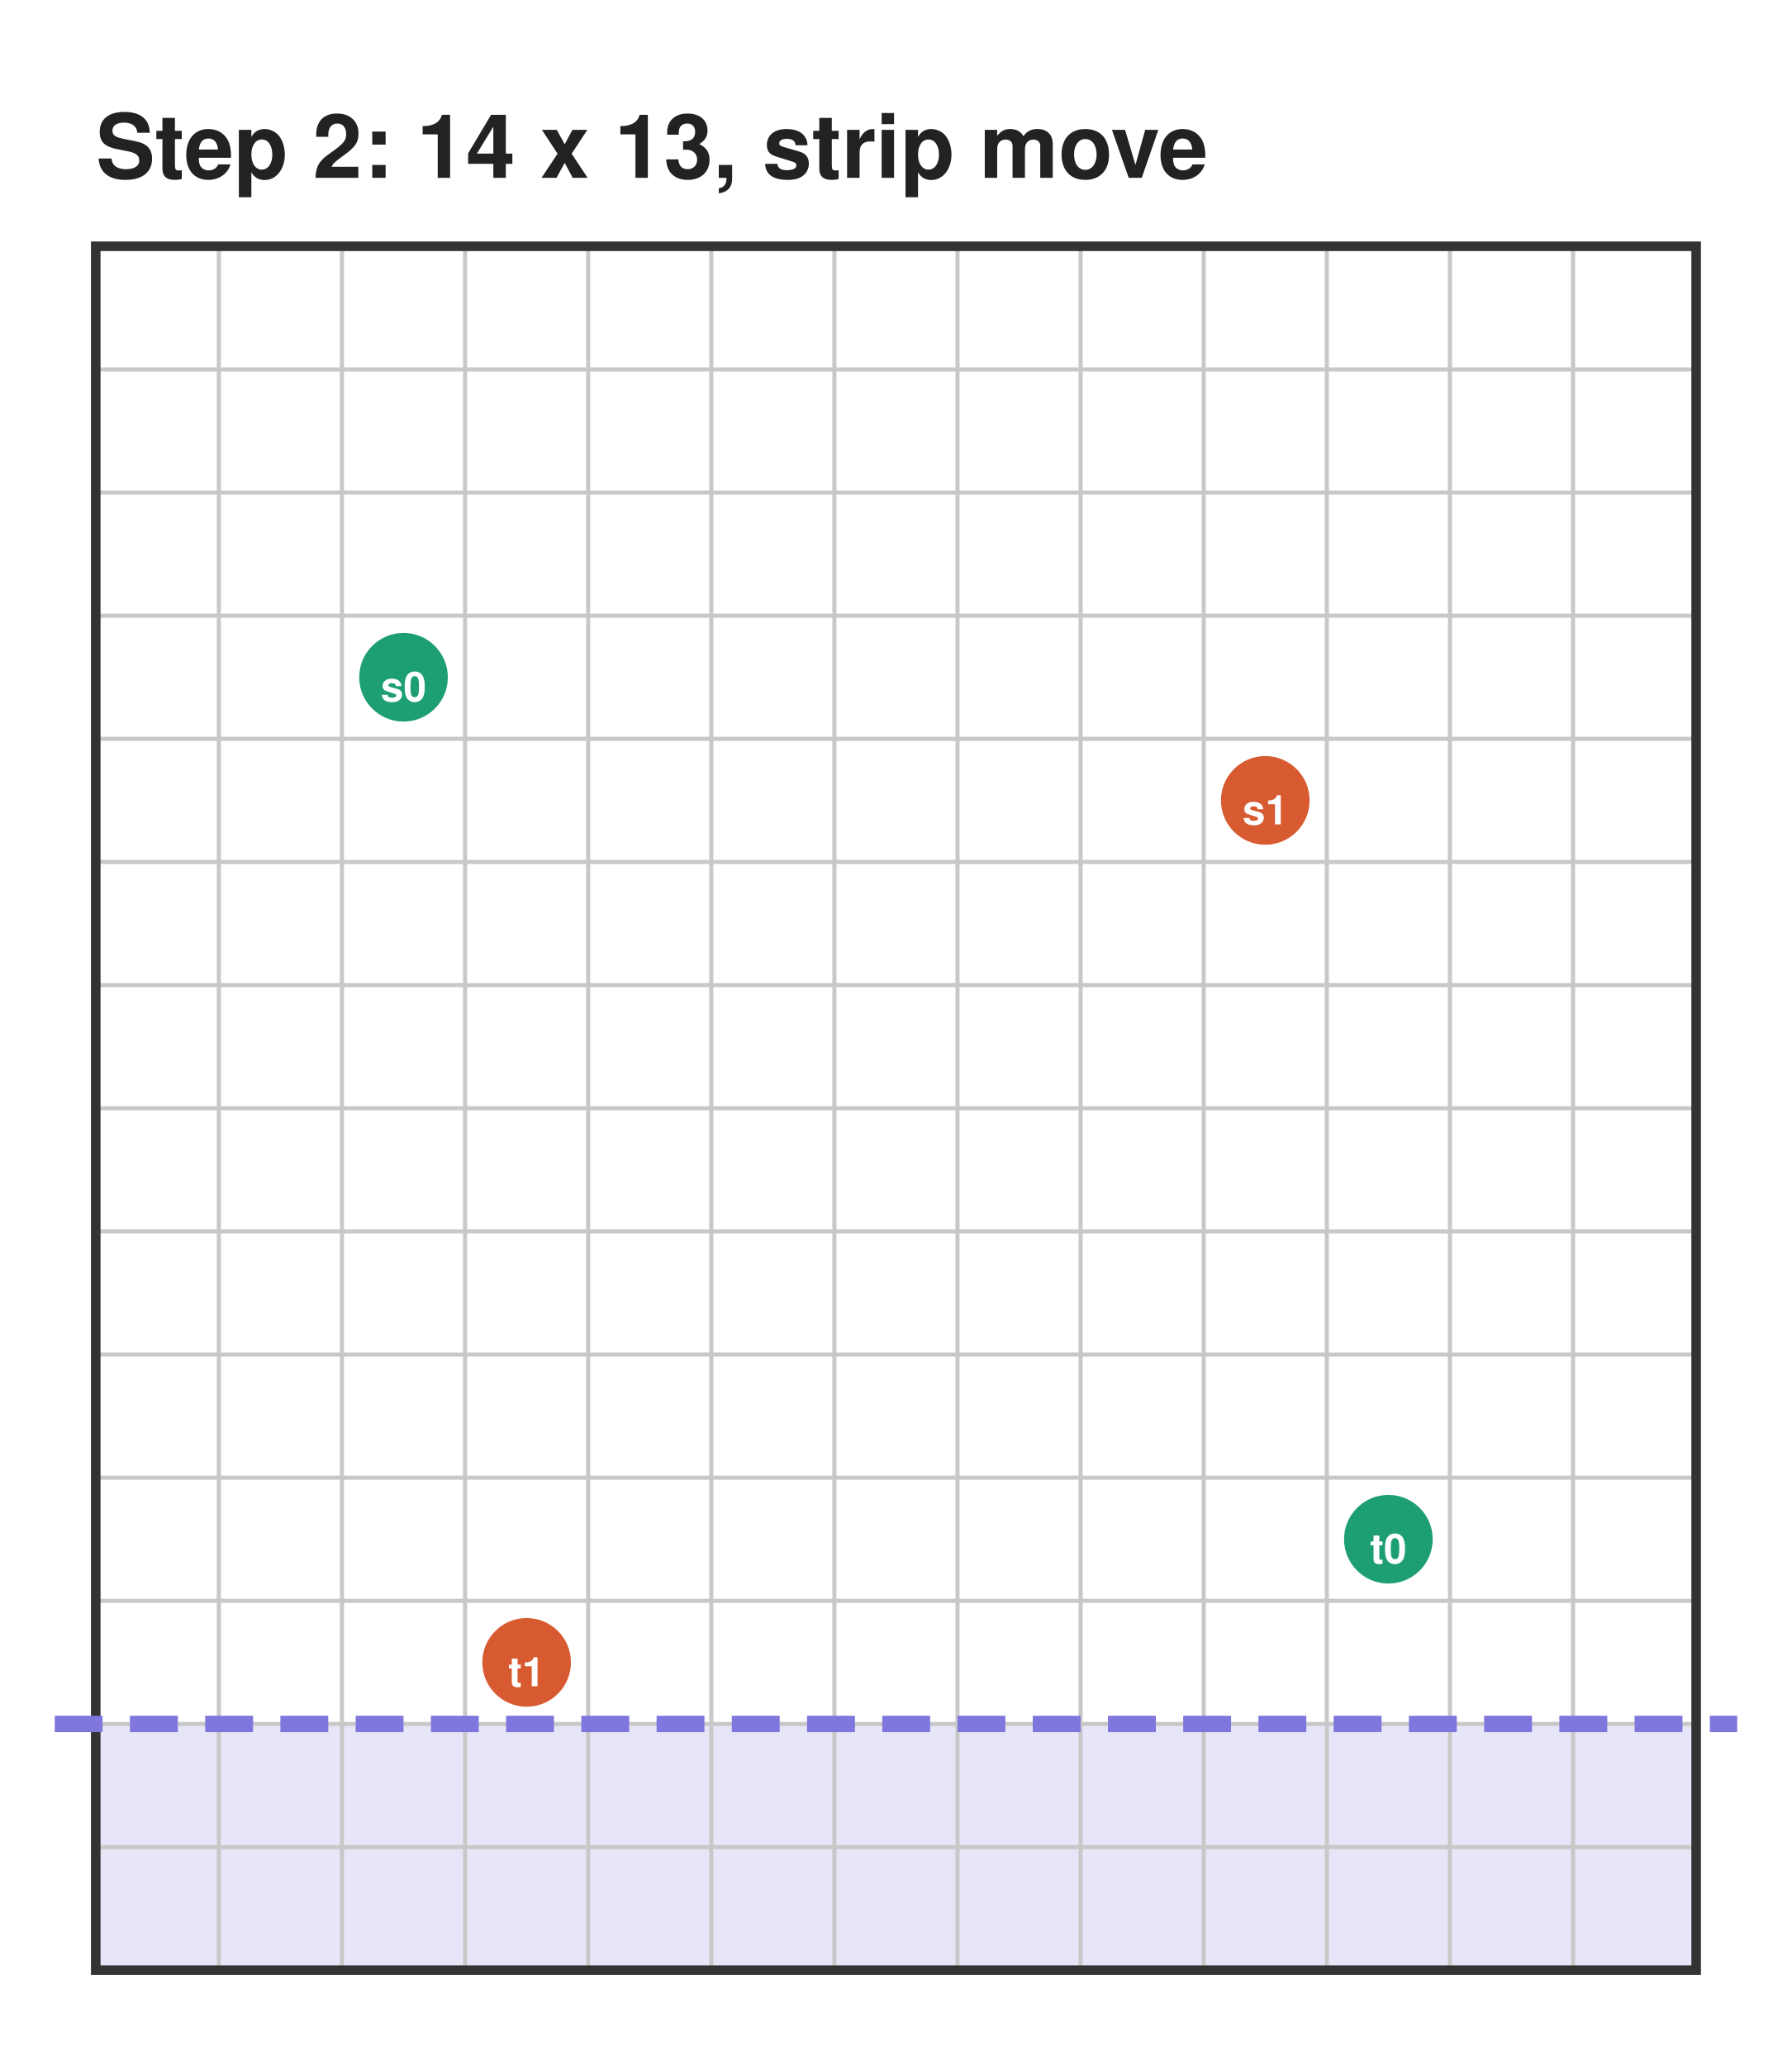
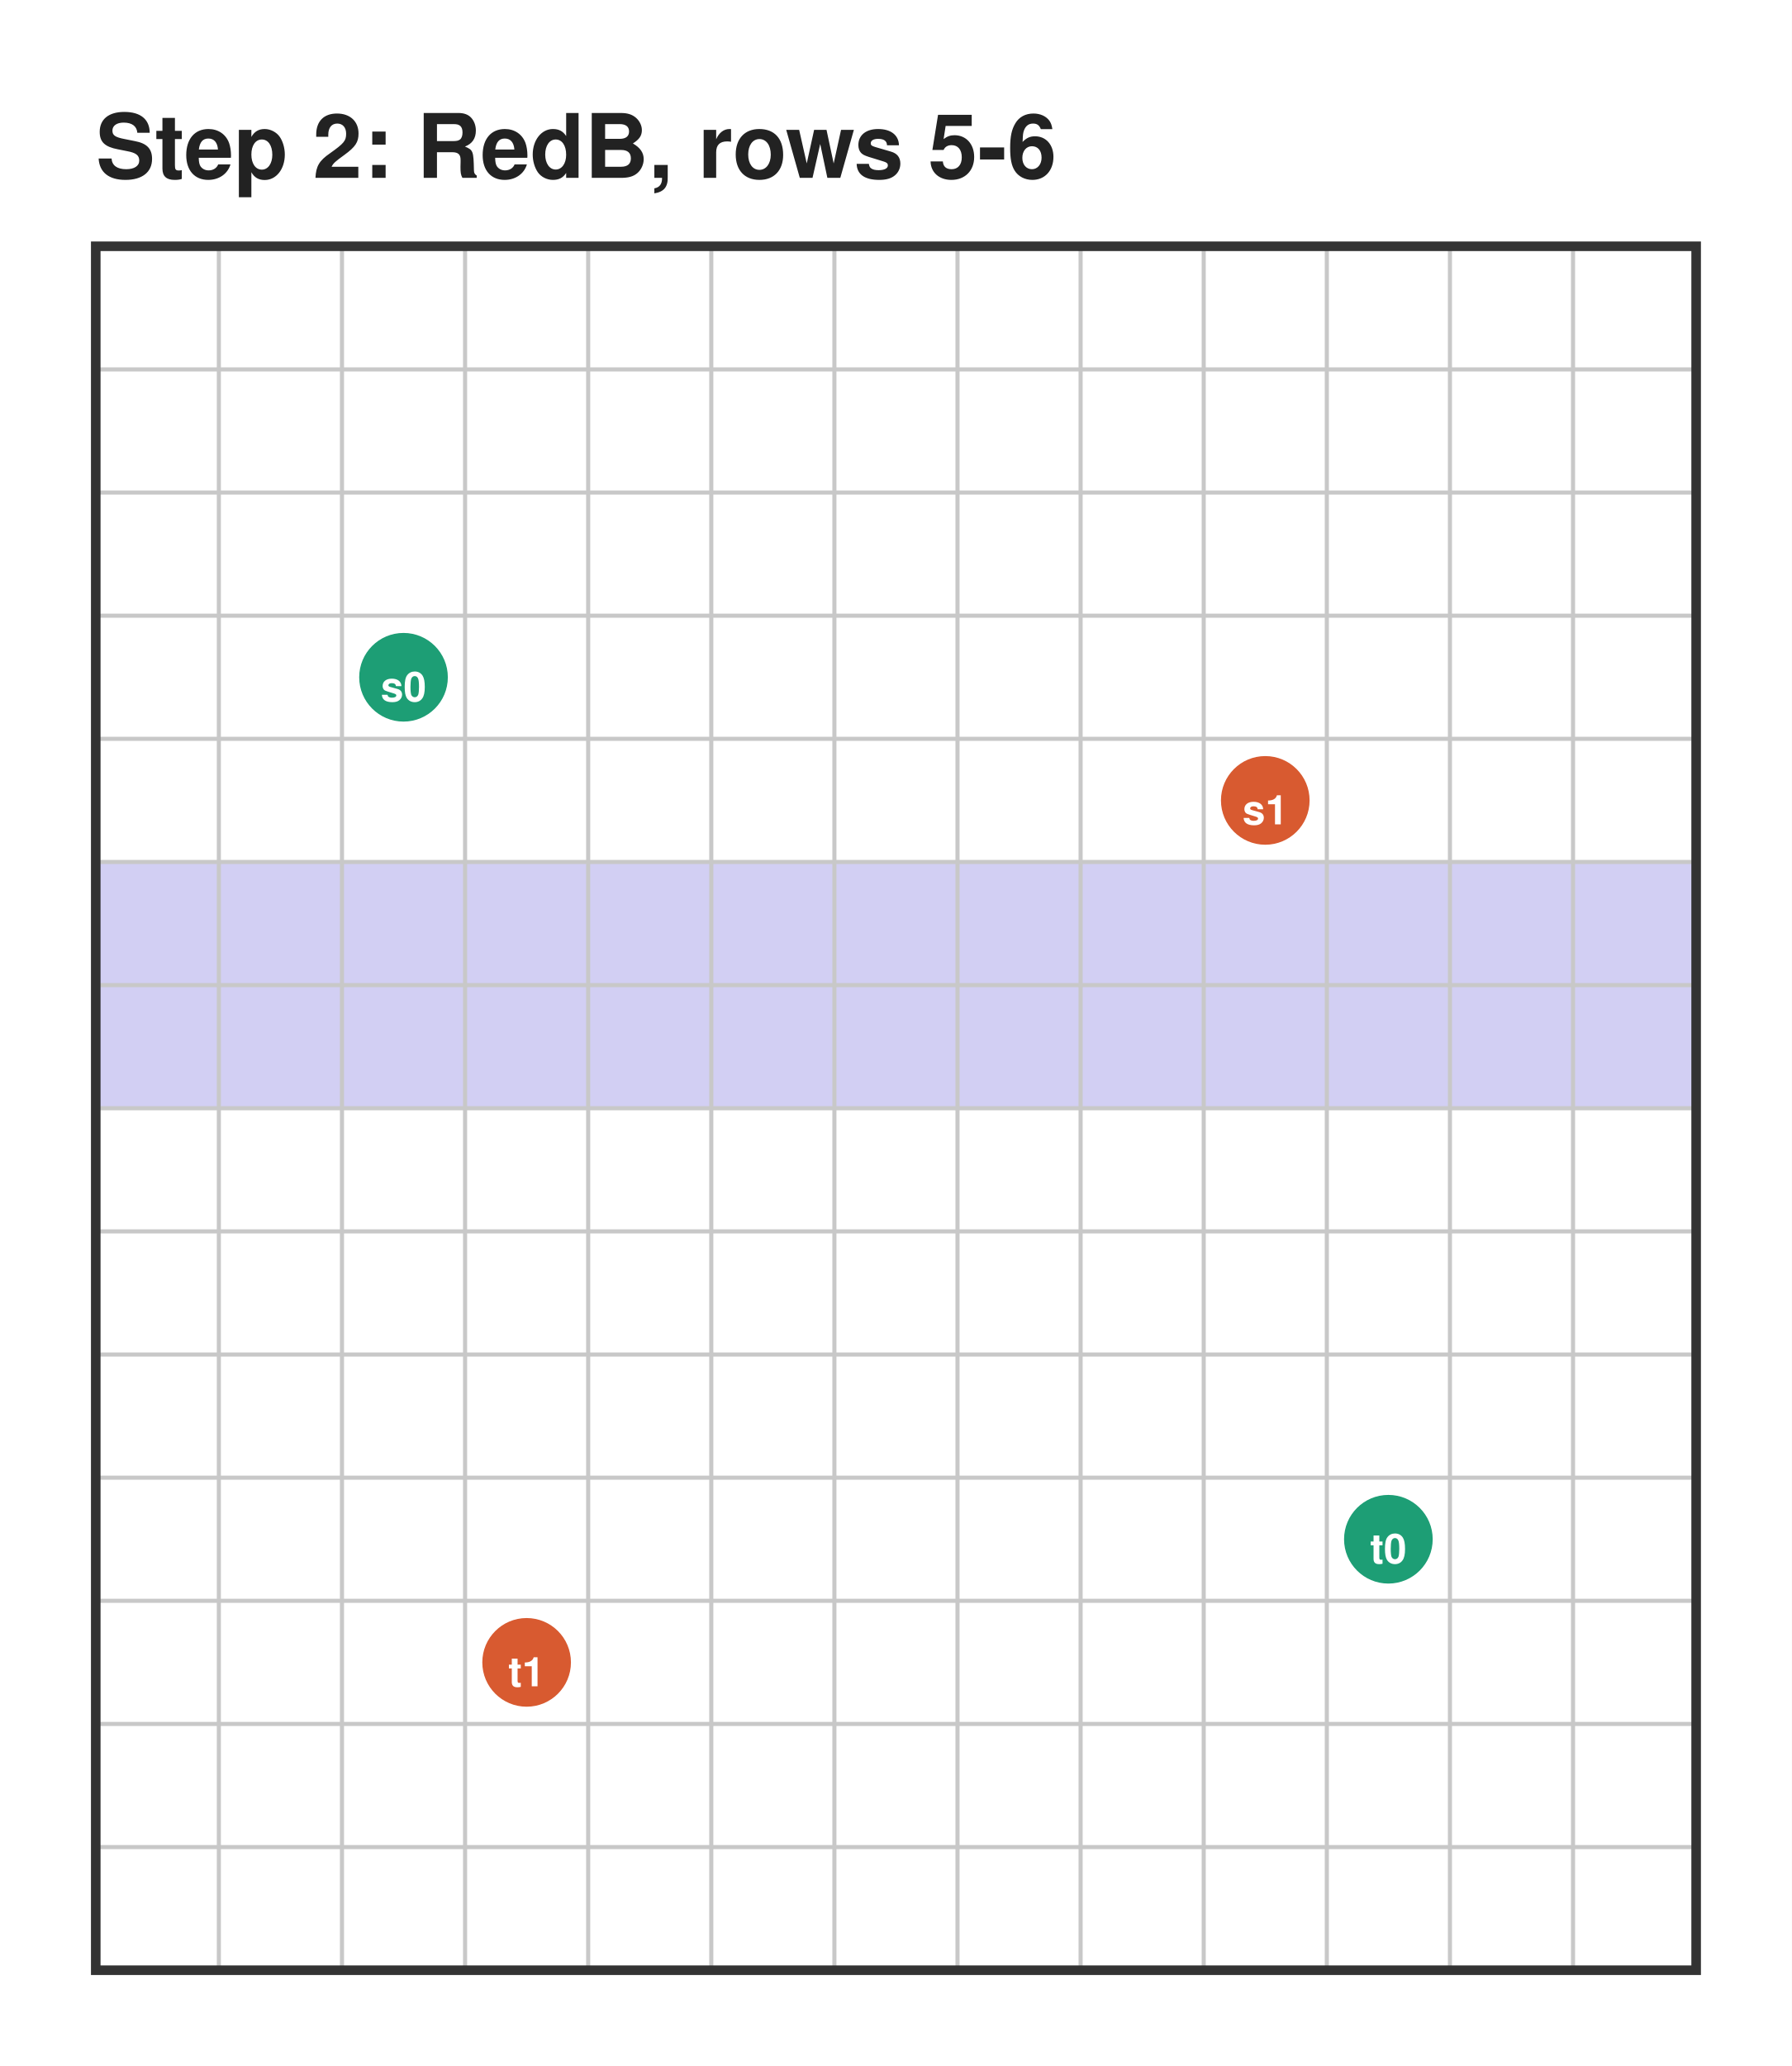
<svg xmlns="http://www.w3.org/2000/svg" width="262" height="302" viewBox="0 0 262 302" font-family="Helvetica, Arial, sans-serif">
  <rect width="100%" height="100%" fill="white" />
-   <text x="14" y="26" font-size="13" font-weight="700" fill="#222">Step 2: 14 x 13, strip move</text>
-   <rect x="14" y="252" width="18" height="18" fill="#7F77DD" fill-opacity="0.18" />
-   <rect x="32" y="252" width="18" height="18" fill="#7F77DD" fill-opacity="0.18" />
-   <rect x="50" y="252" width="18" height="18" fill="#7F77DD" fill-opacity="0.18" />
-   <rect x="68" y="252" width="18" height="18" fill="#7F77DD" fill-opacity="0.18" />
-   <rect x="86" y="252" width="18" height="18" fill="#7F77DD" fill-opacity="0.18" />
-   <rect x="104" y="252" width="18" height="18" fill="#7F77DD" fill-opacity="0.18" />
-   <rect x="122" y="252" width="18" height="18" fill="#7F77DD" fill-opacity="0.18" />
-   <rect x="140" y="252" width="18" height="18" fill="#7F77DD" fill-opacity="0.18" />
-   <rect x="158" y="252" width="18" height="18" fill="#7F77DD" fill-opacity="0.18" />
-   <rect x="176" y="252" width="18" height="18" fill="#7F77DD" fill-opacity="0.18" />
-   <rect x="194" y="252" width="18" height="18" fill="#7F77DD" fill-opacity="0.18" />
-   <rect x="212" y="252" width="18" height="18" fill="#7F77DD" fill-opacity="0.18" />
-   <rect x="230" y="252" width="18" height="18" fill="#7F77DD" fill-opacity="0.18" />
-   <rect x="14" y="270" width="18" height="18" fill="#7F77DD" fill-opacity="0.18" />
-   <rect x="32" y="270" width="18" height="18" fill="#7F77DD" fill-opacity="0.18" />
-   <rect x="50" y="270" width="18" height="18" fill="#7F77DD" fill-opacity="0.18" />
-   <rect x="68" y="270" width="18" height="18" fill="#7F77DD" fill-opacity="0.18" />
-   <rect x="86" y="270" width="18" height="18" fill="#7F77DD" fill-opacity="0.18" />
-   <rect x="104" y="270" width="18" height="18" fill="#7F77DD" fill-opacity="0.18" />
-   <rect x="122" y="270" width="18" height="18" fill="#7F77DD" fill-opacity="0.18" />
-   <rect x="140" y="270" width="18" height="18" fill="#7F77DD" fill-opacity="0.18" />
-   <rect x="158" y="270" width="18" height="18" fill="#7F77DD" fill-opacity="0.18" />
-   <rect x="176" y="270" width="18" height="18" fill="#7F77DD" fill-opacity="0.18" />
-   <rect x="194" y="270" width="18" height="18" fill="#7F77DD" fill-opacity="0.18" />
-   <rect x="212" y="270" width="18" height="18" fill="#7F77DD" fill-opacity="0.18" />
-   <rect x="230" y="270" width="18" height="18" fill="#7F77DD" fill-opacity="0.18" />
+   <text x="14" y="26" font-size="13" font-weight="700" fill="#222">Step 2: RedB, rows 5-6</text>
+   <rect x="14" y="126" width="18" height="18" fill="#7F77DD" fill-opacity="0.35" />
+   <rect x="32" y="126" width="18" height="18" fill="#7F77DD" fill-opacity="0.35" />
+   <rect x="50" y="126" width="18" height="18" fill="#7F77DD" fill-opacity="0.35" />
+   <rect x="68" y="126" width="18" height="18" fill="#7F77DD" fill-opacity="0.35" />
+   <rect x="86" y="126" width="18" height="18" fill="#7F77DD" fill-opacity="0.35" />
+   <rect x="104" y="126" width="18" height="18" fill="#7F77DD" fill-opacity="0.35" />
+   <rect x="122" y="126" width="18" height="18" fill="#7F77DD" fill-opacity="0.35" />
+   <rect x="140" y="126" width="18" height="18" fill="#7F77DD" fill-opacity="0.35" />
+   <rect x="158" y="126" width="18" height="18" fill="#7F77DD" fill-opacity="0.35" />
+   <rect x="176" y="126" width="18" height="18" fill="#7F77DD" fill-opacity="0.35" />
+   <rect x="194" y="126" width="18" height="18" fill="#7F77DD" fill-opacity="0.35" />
+   <rect x="212" y="126" width="18" height="18" fill="#7F77DD" fill-opacity="0.35" />
+   <rect x="230" y="126" width="18" height="18" fill="#7F77DD" fill-opacity="0.35" />
+   <rect x="14" y="144" width="18" height="18" fill="#7F77DD" fill-opacity="0.35" />
+   <rect x="32" y="144" width="18" height="18" fill="#7F77DD" fill-opacity="0.35" />
+   <rect x="50" y="144" width="18" height="18" fill="#7F77DD" fill-opacity="0.35" />
+   <rect x="68" y="144" width="18" height="18" fill="#7F77DD" fill-opacity="0.35" />
+   <rect x="86" y="144" width="18" height="18" fill="#7F77DD" fill-opacity="0.35" />
+   <rect x="104" y="144" width="18" height="18" fill="#7F77DD" fill-opacity="0.35" />
+   <rect x="122" y="144" width="18" height="18" fill="#7F77DD" fill-opacity="0.35" />
+   <rect x="140" y="144" width="18" height="18" fill="#7F77DD" fill-opacity="0.35" />
+   <rect x="158" y="144" width="18" height="18" fill="#7F77DD" fill-opacity="0.35" />
+   <rect x="176" y="144" width="18" height="18" fill="#7F77DD" fill-opacity="0.35" />
+   <rect x="194" y="144" width="18" height="18" fill="#7F77DD" fill-opacity="0.35" />
+   <rect x="212" y="144" width="18" height="18" fill="#7F77DD" fill-opacity="0.35" />
+   <rect x="230" y="144" width="18" height="18" fill="#7F77DD" fill-opacity="0.35" />
  <line x1="14" y1="36" x2="248" y2="36" stroke="#c8c8c8" stroke-width="0.6" />
  <line x1="14" y1="54" x2="248" y2="54" stroke="#c8c8c8" stroke-width="0.6" />
  <line x1="14" y1="72" x2="248" y2="72" stroke="#c8c8c8" stroke-width="0.6" />
  <line x1="14" y1="90" x2="248" y2="90" stroke="#c8c8c8" stroke-width="0.6" />
  <line x1="14" y1="108" x2="248" y2="108" stroke="#c8c8c8" stroke-width="0.6" />
  <line x1="14" y1="126" x2="248" y2="126" stroke="#c8c8c8" stroke-width="0.6" />
  <line x1="14" y1="144" x2="248" y2="144" stroke="#c8c8c8" stroke-width="0.6" />
  <line x1="14" y1="162" x2="248" y2="162" stroke="#c8c8c8" stroke-width="0.6" />
  <line x1="14" y1="180" x2="248" y2="180" stroke="#c8c8c8" stroke-width="0.6" />
  <line x1="14" y1="198" x2="248" y2="198" stroke="#c8c8c8" stroke-width="0.6" />
  <line x1="14" y1="216" x2="248" y2="216" stroke="#c8c8c8" stroke-width="0.6" />
  <line x1="14" y1="234" x2="248" y2="234" stroke="#c8c8c8" stroke-width="0.6" />
  <line x1="14" y1="252" x2="248" y2="252" stroke="#c8c8c8" stroke-width="0.6" />
  <line x1="14" y1="270" x2="248" y2="270" stroke="#c8c8c8" stroke-width="0.6" />
  <line x1="14" y1="288" x2="248" y2="288" stroke="#c8c8c8" stroke-width="0.6" />
  <line x1="14" y1="36" x2="14" y2="288" stroke="#c8c8c8" stroke-width="0.6" />
  <line x1="32" y1="36" x2="32" y2="288" stroke="#c8c8c8" stroke-width="0.6" />
  <line x1="50" y1="36" x2="50" y2="288" stroke="#c8c8c8" stroke-width="0.6" />
  <line x1="68" y1="36" x2="68" y2="288" stroke="#c8c8c8" stroke-width="0.6" />
  <line x1="86" y1="36" x2="86" y2="288" stroke="#c8c8c8" stroke-width="0.6" />
  <line x1="104" y1="36" x2="104" y2="288" stroke="#c8c8c8" stroke-width="0.6" />
  <line x1="122" y1="36" x2="122" y2="288" stroke="#c8c8c8" stroke-width="0.6" />
  <line x1="140" y1="36" x2="140" y2="288" stroke="#c8c8c8" stroke-width="0.6" />
  <line x1="158" y1="36" x2="158" y2="288" stroke="#c8c8c8" stroke-width="0.6" />
  <line x1="176" y1="36" x2="176" y2="288" stroke="#c8c8c8" stroke-width="0.6" />
  <line x1="194" y1="36" x2="194" y2="288" stroke="#c8c8c8" stroke-width="0.6" />
  <line x1="212" y1="36" x2="212" y2="288" stroke="#c8c8c8" stroke-width="0.6" />
  <line x1="230" y1="36" x2="230" y2="288" stroke="#c8c8c8" stroke-width="0.6" />
  <line x1="248" y1="36" x2="248" y2="288" stroke="#c8c8c8" stroke-width="0.6" />
  <rect x="14" y="36" width="234" height="252" fill="none" stroke="#333" stroke-width="1.4" />
-   <line x1="8" y1="252" x2="254" y2="252" stroke="#7F77DD" stroke-width="2.4" stroke-dasharray="7 4" />
  <circle cx="59.0" cy="99.0" r="6.48" fill="#1D9E75" />
  <text x="59.0" y="102.5" font-size="6" font-weight="700" fill="white" text-anchor="middle">s0</text>
  <circle cx="203.0" cy="225.0" r="6.48" fill="#1D9E75" />
  <text x="203.0" y="228.5" font-size="6" font-weight="700" fill="white" text-anchor="middle">t0</text>
  <circle cx="185.0" cy="117.0" r="6.48" fill="#D85A30" />
  <text x="185.0" y="120.5" font-size="6" font-weight="700" fill="white" text-anchor="middle">s1</text>
  <circle cx="77.0" cy="243.0" r="6.48" fill="#D85A30" />
  <text x="77.0" y="246.5" font-size="6" font-weight="700" fill="white" text-anchor="middle">t1</text>
</svg>
